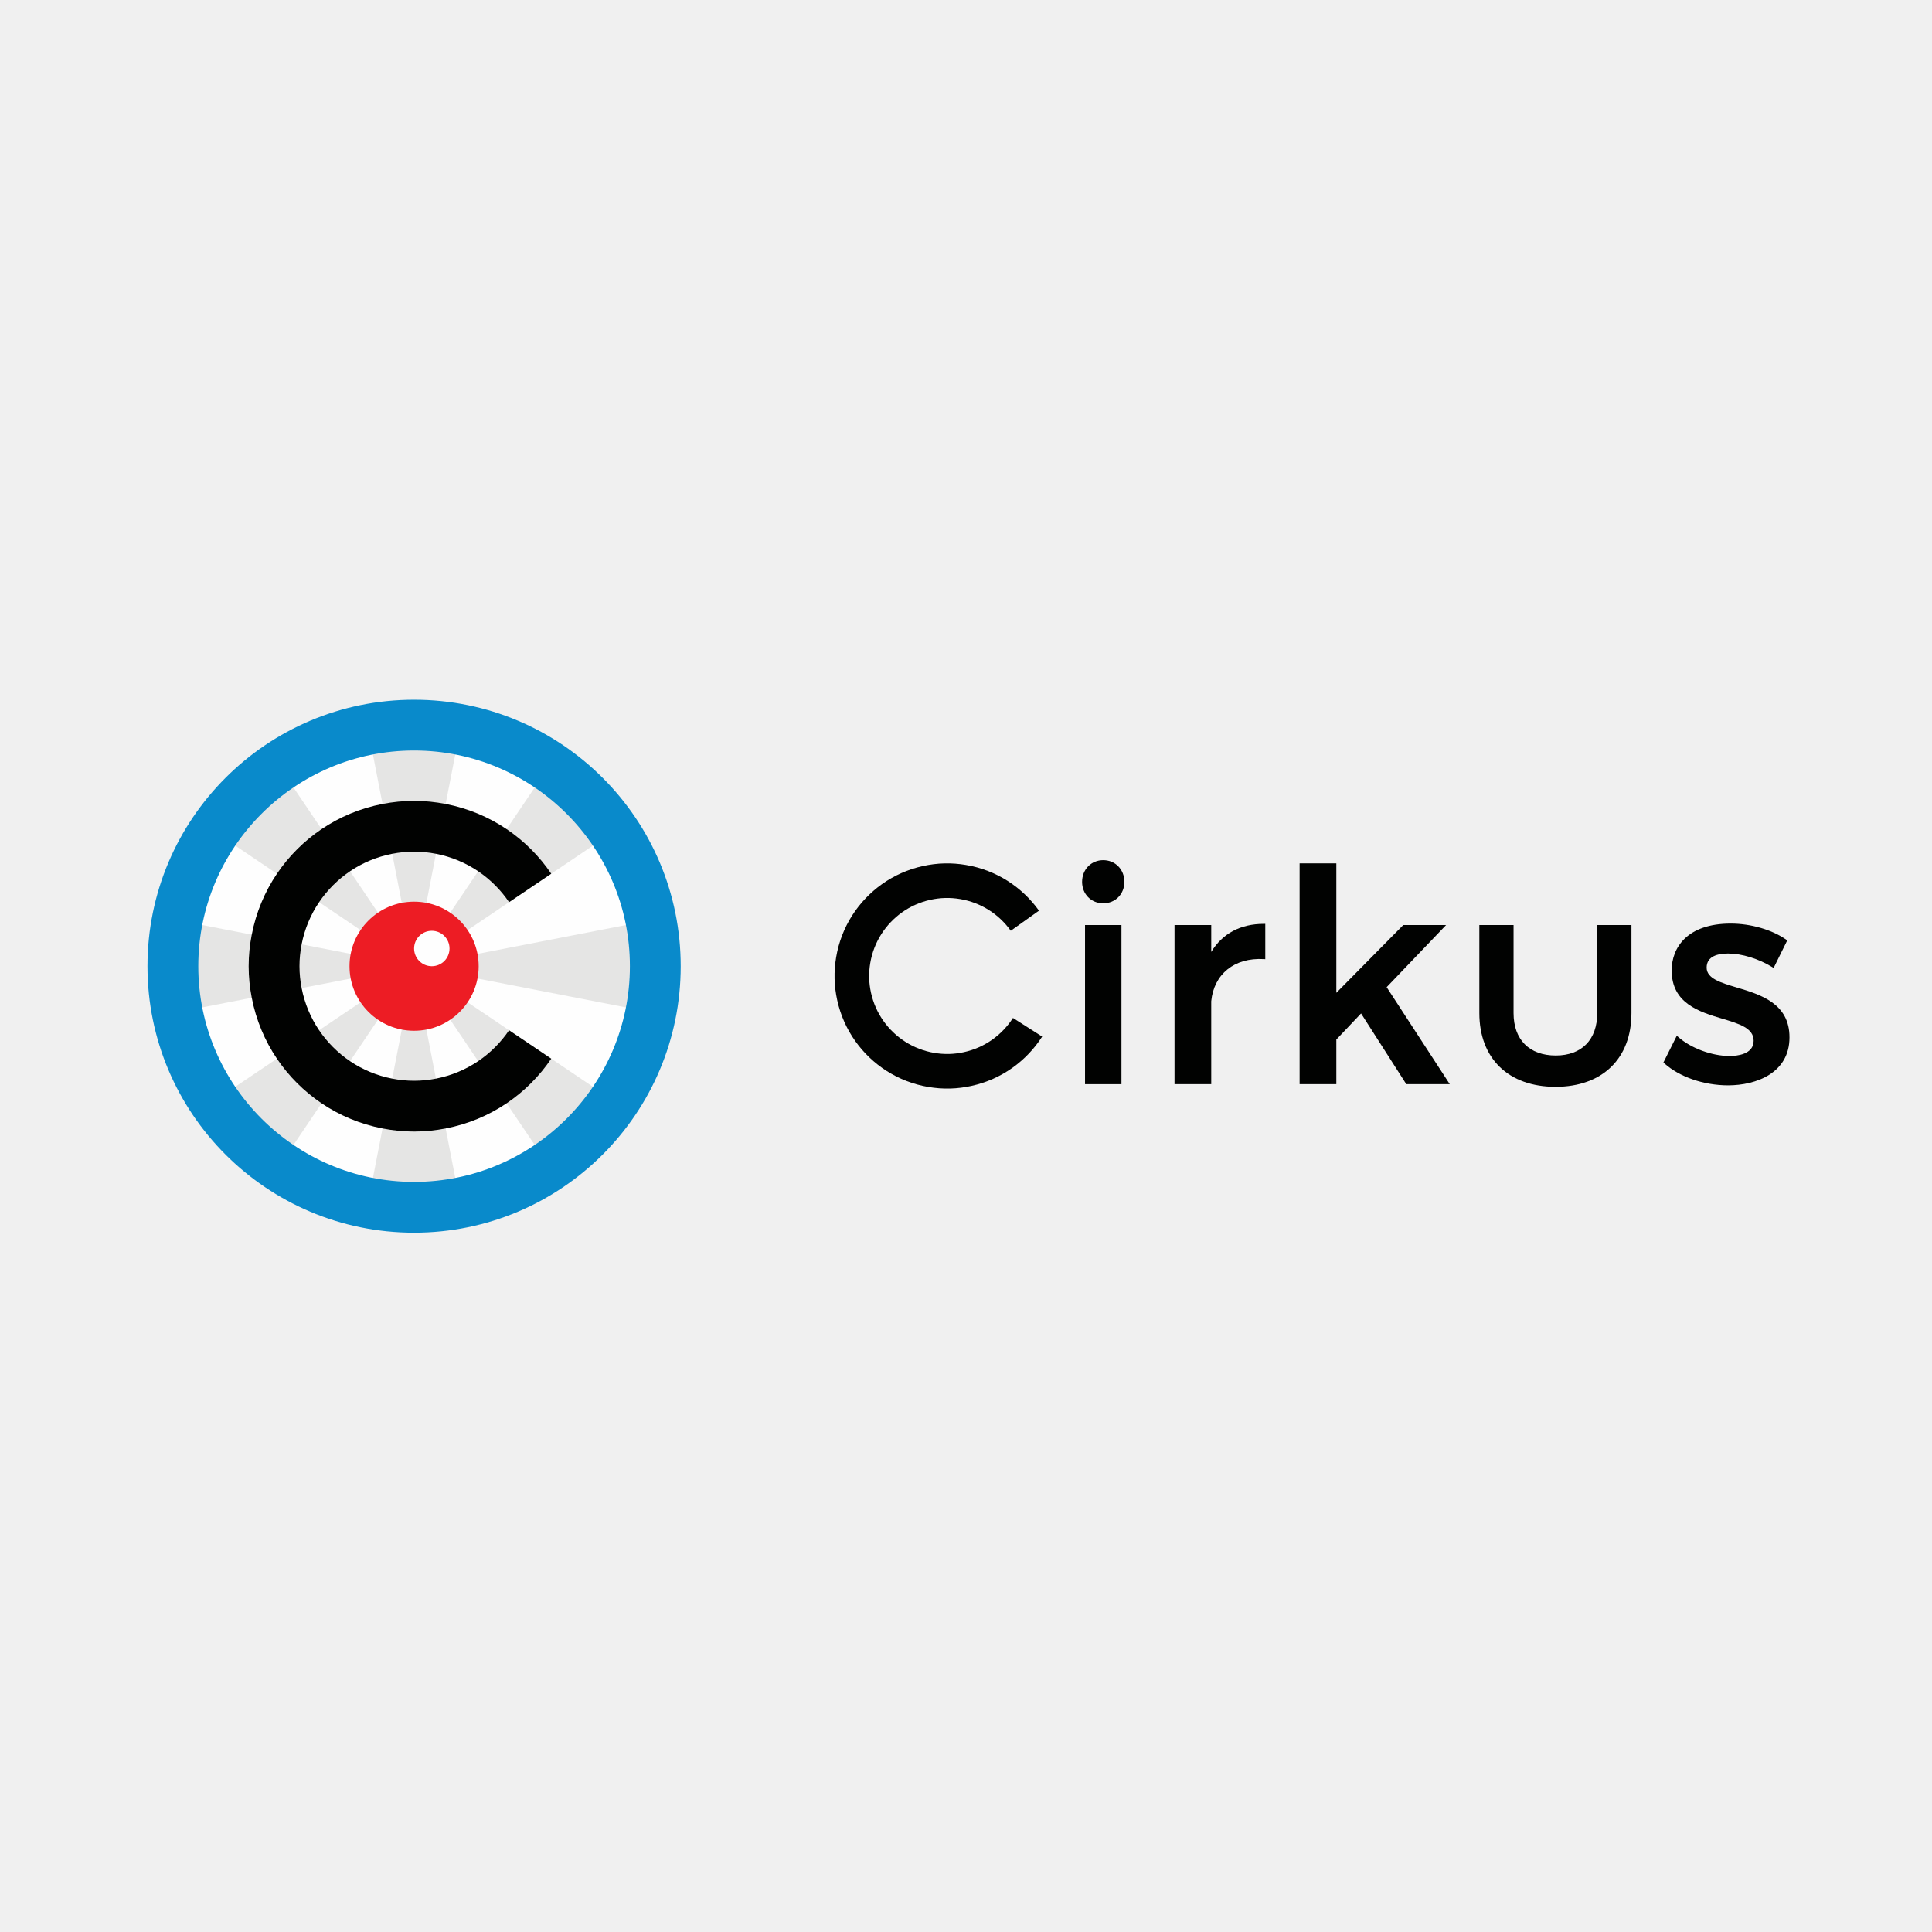
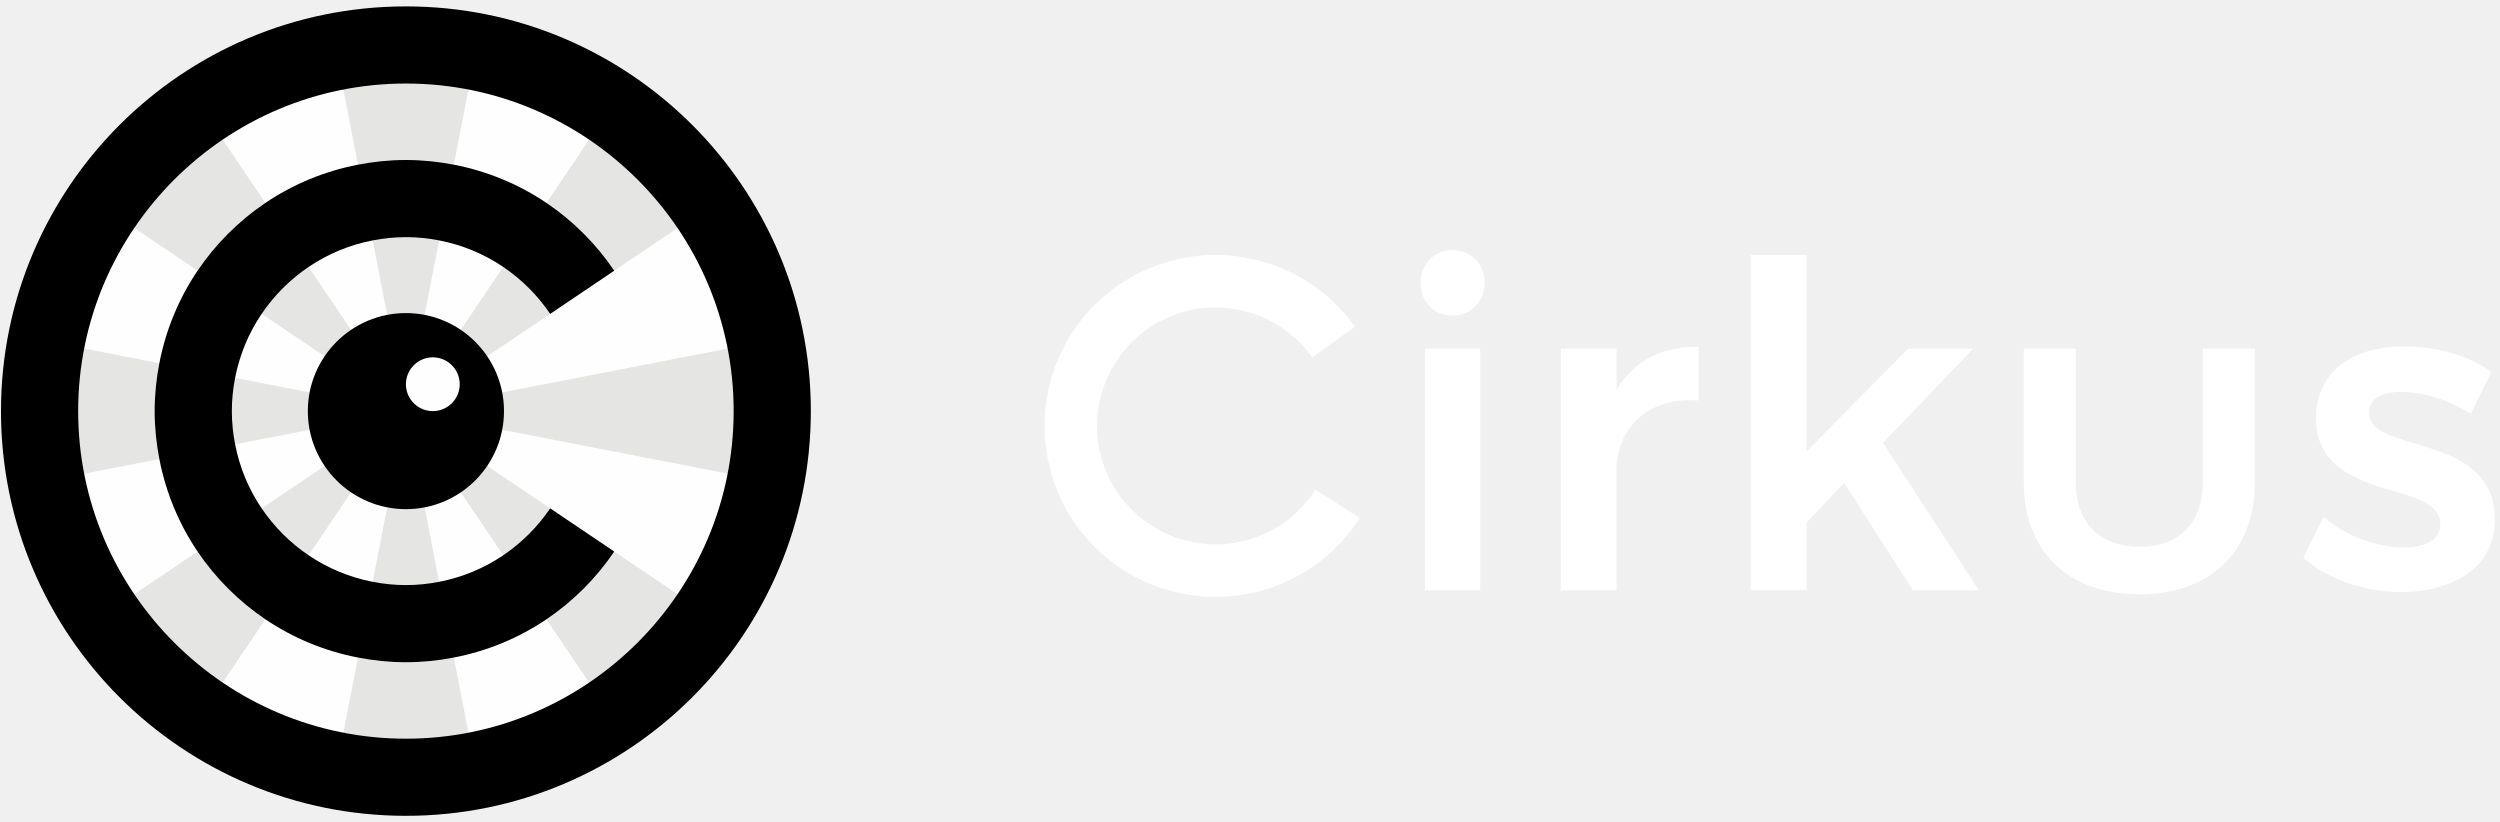
- <svg xmlns="http://www.w3.org/2000/svg" width="250" height="250" viewBox="0 0 250 250" fill="none">
-   <g clip-path="url(#clip0_212_86)">
-     <path fill-rule="evenodd" clip-rule="evenodd" d="M142.759 116.889C144.319 116.889 145.495 115.697 145.495 114.116C145.495 112.513 144.319 111.305 142.759 111.305C141.198 111.305 140.022 112.513 140.022 114.116C140.022 115.697 141.198 116.889 142.759 116.889Z" fill="#010201" />
-     <path fill-rule="evenodd" clip-rule="evenodd" d="M163.537 119.548C160.517 119.548 158.18 120.801 156.734 123.18V119.7H151.982V140.29H156.734L156.733 129.558C157.08 126.036 159.744 123.889 163.527 124.108L163.727 124.119V119.548H163.537Z" fill="#010201" />
-     <path fill-rule="evenodd" clip-rule="evenodd" d="M179.433 127.738L187.124 119.7H181.583L172.921 128.469V111.723H168.169V140.29H172.921V134.516L176.122 131.138L181.92 140.203L181.977 140.29H187.6L179.433 127.738Z" fill="#010201" />
-     <path fill-rule="evenodd" clip-rule="evenodd" d="M224.734 127.781C222.644 127.156 220.839 126.616 220.839 125.209C220.839 123.702 222.348 123.386 223.613 123.386C225.38 123.386 227.571 124.059 229.329 125.142L229.507 125.252L231.267 121.69L231.135 121.597C229.317 120.31 226.566 119.511 223.956 119.511C218.323 119.511 216.316 122.63 216.316 125.55C216.293 129.853 219.932 130.941 222.855 131.815C225.036 132.467 226.92 133.031 226.92 134.668C226.92 136.452 224.74 136.644 223.804 136.644C221.519 136.644 218.789 135.632 217.164 134.184L216.979 134.019L215.245 137.485L215.351 137.582C217.301 139.347 220.467 140.442 223.613 140.442C227.277 140.442 231.557 138.821 231.557 134.251C231.58 129.827 227.784 128.692 224.734 127.781Z" fill="#010201" />
-     <path fill-rule="evenodd" clip-rule="evenodd" d="M124.742 136.144C124.121 136.281 123.48 136.365 122.821 136.382C122.162 136.398 121.517 136.346 120.89 136.241C119.529 136.012 118.255 135.514 117.133 134.795C116.042 134.097 115.093 133.195 114.341 132.142C113.566 131.057 113.005 129.811 112.708 128.464C112.571 127.843 112.487 127.202 112.47 126.544C112.453 125.885 112.506 125.241 112.611 124.614C112.84 123.254 113.338 121.981 114.057 120.859C114.756 119.769 115.659 118.82 116.713 118.068C117.798 117.294 119.044 116.733 120.392 116.436C121.014 116.3 121.655 116.215 122.314 116.199C122.972 116.182 123.617 116.234 124.244 116.339C125.605 116.568 126.879 117.066 128.001 117.785C129.092 118.483 130.041 119.386 130.793 120.439L134.445 117.841C133.36 116.319 131.989 115.017 130.414 114.009C128.794 112.973 126.954 112.256 124.988 111.927C124.083 111.775 123.153 111.701 122.201 111.725C121.25 111.748 120.324 111.87 119.428 112.066C117.48 112.494 115.68 113.302 114.114 114.418C112.591 115.503 111.287 116.873 110.279 118.448C109.243 120.067 108.525 121.905 108.196 123.871C108.044 124.775 107.97 125.705 107.994 126.656C108.018 127.607 108.139 128.532 108.336 129.428C108.763 131.374 109.572 133.174 110.689 134.739C111.774 136.261 113.145 137.564 114.72 138.571C116.341 139.608 118.18 140.325 120.146 140.654C121.051 140.805 121.982 140.88 122.933 140.856C123.884 140.832 124.81 140.711 125.706 140.514C127.654 140.087 129.454 139.279 131.021 138.162C132.543 137.077 133.847 135.707 134.855 134.133L131.077 131.721C130.378 132.811 129.476 133.76 128.421 134.512C127.337 135.286 126.09 135.848 124.742 136.144Z" fill="#010201" />
-     <path fill-rule="evenodd" clip-rule="evenodd" d="M206.682 119.701V131.091C206.682 134.529 204.676 136.581 201.314 136.581C197.895 136.581 195.854 134.529 195.854 131.091V119.701H191.427V131.091C191.427 136.976 195.204 140.632 201.283 140.632C207.344 140.632 211.109 136.976 211.109 131.091V119.701H206.682Z" fill="#010201" />
-     <path fill-rule="evenodd" clip-rule="evenodd" d="M53.583 92.399C35.554 92.399 20.938 107.007 20.938 125.027C20.938 143.046 35.554 157.655 53.583 157.655C71.613 157.655 86.229 143.046 86.229 125.027C86.229 107.007 71.613 92.399 53.583 92.399Z" fill="#FEFEFE" />
-     <path fill-rule="evenodd" clip-rule="evenodd" d="M53.583 125.027L25.657 106.2C28.258 102.347 30.891 99.715 34.747 97.116L53.583 125.027Z" fill="#E5E5E4" />
-     <path fill-rule="evenodd" clip-rule="evenodd" d="M53.584 125.027L20.518 131.451C19.63 126.888 19.63 123.166 20.518 118.603L53.584 125.027Z" fill="#E5E5E4" />
-     <path fill-rule="evenodd" clip-rule="evenodd" d="M53.583 125.027L34.747 152.938C30.891 150.338 28.258 147.707 25.657 143.853L53.583 125.027Z" fill="#E5E5E4" />
-     <path fill-rule="evenodd" clip-rule="evenodd" d="M53.584 125.027L60.011 158.075C55.446 158.962 51.722 158.962 47.156 158.075L53.584 125.027Z" fill="#E5E5E4" />
-     <path fill-rule="evenodd" clip-rule="evenodd" d="M53.584 125.027L81.509 143.853C78.909 147.707 76.275 150.338 72.42 152.938L53.584 125.027Z" fill="#E5E5E4" />
-     <path fill-rule="evenodd" clip-rule="evenodd" d="M53.584 125.027L86.649 118.603C87.537 123.166 87.537 126.888 86.649 131.451L53.584 125.027Z" fill="#E5E5E4" />
-     <path fill-rule="evenodd" clip-rule="evenodd" d="M53.584 125.027L72.42 97.116C76.275 99.715 78.909 102.347 81.509 106.2L53.584 125.027Z" fill="#E5E5E4" />
-     <path fill-rule="evenodd" clip-rule="evenodd" d="M53.584 125.027L47.156 91.979C51.722 91.092 55.446 91.092 60.011 91.979L53.584 125.027Z" fill="#E5E5E4" />
-     <path fill-rule="evenodd" clip-rule="evenodd" d="M53.584 90.545C34.53 90.545 19.084 105.983 19.084 125.027C19.084 144.07 34.53 159.508 53.584 159.508C72.637 159.508 88.083 144.07 88.083 125.027C88.083 105.983 72.637 90.545 53.584 90.545ZM53.584 97.117C68.981 97.117 81.508 109.638 81.508 125.027C81.508 140.416 68.981 152.936 53.584 152.936C38.186 152.936 25.659 140.416 25.659 125.027C25.659 109.638 38.186 97.117 53.584 97.117Z" fill="#098ACB" />
-     <path fill-rule="evenodd" clip-rule="evenodd" d="M56.412 139.572C55.496 139.75 54.551 139.85 53.584 139.85C52.616 139.85 51.671 139.75 50.755 139.572C48.765 139.186 46.914 138.408 45.293 137.312C43.718 136.246 42.358 134.887 41.292 133.313C40.195 131.693 39.417 129.842 39.031 127.854C38.853 126.938 38.752 125.994 38.752 125.027C38.752 124.059 38.853 123.116 39.03 122.199C39.416 120.211 40.195 118.361 41.292 116.741C42.358 115.166 43.718 113.807 45.293 112.742C46.914 111.645 48.765 110.867 50.755 110.481C51.671 110.304 52.616 110.204 53.584 110.204C54.551 110.204 55.496 110.304 56.412 110.481C58.402 110.867 60.253 111.645 61.874 112.742C63.449 113.807 64.809 115.166 65.875 116.741L71.332 113.062C69.794 110.788 67.83 108.825 65.555 107.288C63.215 105.707 60.542 104.587 57.667 104.031C56.344 103.776 54.981 103.632 53.584 103.632C52.186 103.632 50.823 103.776 49.5 104.031C46.625 104.587 43.953 105.707 41.612 107.288C39.337 108.825 37.373 110.788 35.835 113.062C34.254 115.401 33.133 118.072 32.577 120.946C32.321 122.268 32.177 123.63 32.177 125.027C32.177 126.423 32.321 127.786 32.577 129.108C33.133 131.981 34.254 134.653 35.835 136.992C37.373 139.266 39.337 141.228 41.612 142.766C43.953 144.346 46.625 145.467 49.5 146.022C50.823 146.278 52.186 146.422 53.584 146.422C54.981 146.422 56.344 146.278 57.667 146.022C60.542 145.467 63.215 144.346 65.555 142.766C67.83 141.229 69.794 139.266 71.332 136.992L65.875 133.313C64.809 134.887 63.449 136.246 61.874 137.312C60.253 138.408 58.402 139.186 56.412 139.572Z" fill="#010201" />
-     <path fill-rule="evenodd" clip-rule="evenodd" d="M61.94 125.027C61.94 129.639 58.199 133.379 53.584 133.379C48.969 133.379 45.227 129.639 45.227 125.027C45.227 120.414 48.969 116.675 53.584 116.675C58.199 116.675 61.94 120.414 61.94 125.027Z" fill="#ED1C24" />
-     <path fill-rule="evenodd" clip-rule="evenodd" d="M58.168 122.736C58.168 124.001 57.142 125.027 55.876 125.027C54.61 125.027 53.584 124.001 53.584 122.736C53.584 121.471 54.61 120.445 55.876 120.445C57.142 120.445 58.168 121.471 58.168 122.736Z" fill="#FEFEFE" />
-     <path fill-rule="evenodd" clip-rule="evenodd" d="M140.402 140.29H145.115V119.7H140.402V140.29Z" fill="#010201" />
-   </g>
-   <defs>
-     <clipPath id="clip0_212_86">
-       <rect width="213" height="70" fill="white" transform="translate(19 90)" />
-     </clipPath>
-   </defs>
+ <svg xmlns="http://www.w3.org/2000/svg" width="213" height="70" viewBox="0 0 213 70" fill="none">
+   <path fill-rule="evenodd" clip-rule="evenodd" d="M123.759 26.889C125.319 26.889 126.495 25.697 126.495 24.116C126.495 22.513 125.319 21.305 123.759 21.305C122.198 21.305 121.022 22.513 121.022 24.116C121.022 25.697 122.198 26.889 123.759 26.889Z" fill="white" />
+   <path fill-rule="evenodd" clip-rule="evenodd" d="M144.537 29.548C141.517 29.548 139.18 30.801 137.734 33.18V29.7H132.982V50.29H137.734L137.733 39.558C138.08 36.036 140.744 33.889 144.527 34.108L144.727 34.119V29.548H144.537Z" fill="white" />
+   <path fill-rule="evenodd" clip-rule="evenodd" d="M160.433 37.738L168.124 29.7H162.583L153.921 38.469V21.723H149.169V50.29H153.921V44.516L157.122 41.139L162.92 50.203L162.977 50.29H168.6L160.433 37.738Z" fill="white" />
+   <path fill-rule="evenodd" clip-rule="evenodd" d="M205.734 37.781C203.644 37.156 201.839 36.616 201.839 35.209C201.839 33.702 203.348 33.386 204.613 33.386C206.38 33.386 208.571 34.059 210.329 35.142L210.507 35.252L212.267 31.69L212.135 31.597C210.317 30.31 207.566 29.511 204.956 29.511C199.323 29.511 197.316 32.63 197.316 35.55C197.293 39.853 200.932 40.941 203.855 41.815C206.036 42.467 207.92 43.031 207.92 44.668C207.92 46.452 205.74 46.644 204.804 46.644C202.519 46.644 199.789 45.632 198.164 44.184L197.979 44.019L196.245 47.485L196.351 47.582C198.301 49.347 201.467 50.442 204.613 50.442C208.277 50.442 212.557 48.821 212.557 44.251C212.58 39.827 208.784 38.692 205.734 37.781Z" fill="white" />
+   <path fill-rule="evenodd" clip-rule="evenodd" d="M105.742 46.144C105.121 46.281 104.48 46.365 103.821 46.382C103.162 46.398 102.517 46.346 101.89 46.241C100.529 46.012 99.255 45.514 98.133 44.795C97.042 44.097 96.093 43.195 95.341 42.142C94.566 41.057 94.004 39.811 93.708 38.464C93.571 37.843 93.487 37.202 93.47 36.544C93.454 35.885 93.506 35.241 93.611 34.614C93.84 33.254 94.338 31.981 95.057 30.859C95.756 29.769 96.659 28.82 97.713 28.068C98.798 27.294 100.044 26.733 101.392 26.436C102.014 26.299 102.655 26.215 103.314 26.199C103.972 26.182 104.617 26.234 105.244 26.339C106.605 26.568 107.879 27.066 109.001 27.785C110.092 28.483 111.041 29.386 111.793 30.439L115.445 27.841C114.36 26.319 112.989 25.017 111.414 24.009C109.794 22.973 107.954 22.256 105.988 21.927C105.083 21.775 104.153 21.701 103.201 21.725C102.25 21.748 101.324 21.87 100.428 22.066C98.48 22.494 96.68 23.302 95.114 24.418C93.591 25.503 92.287 26.873 91.279 28.448C90.243 30.067 89.525 31.905 89.196 33.871C89.044 34.775 88.97 35.705 88.994 36.656C89.017 37.607 89.139 38.532 89.336 39.428C89.763 41.374 90.572 43.174 91.689 44.739C92.774 46.261 94.145 47.564 95.721 48.572C97.341 49.608 99.18 50.325 101.146 50.654C102.051 50.805 102.982 50.88 103.933 50.856C104.884 50.832 105.81 50.711 106.706 50.514C108.654 50.087 110.454 49.279 112.021 48.162C113.543 47.077 114.847 45.707 115.855 44.133L112.077 41.721C111.378 42.811 110.476 43.76 109.421 44.512C108.337 45.286 107.09 45.848 105.742 46.144Z" fill="white" />
+   <path fill-rule="evenodd" clip-rule="evenodd" d="M187.682 29.701V41.091C187.682 44.529 185.676 46.581 182.314 46.581C178.895 46.581 176.854 44.529 176.854 41.091V29.701H172.427V41.091C172.427 46.976 176.204 50.632 182.283 50.632C188.344 50.632 192.109 46.976 192.109 41.091V29.701H187.682Z" fill="white" />
+   <path fill-rule="evenodd" clip-rule="evenodd" d="M34.583 2.399C16.554 2.399 1.938 17.007 1.938 35.027C1.938 53.047 16.554 67.654 34.583 67.654C52.613 67.654 67.229 53.047 67.229 35.027C67.229 17.007 52.613 2.399 34.583 2.399Z" fill="#FEFEFE" />
+   <path fill-rule="evenodd" clip-rule="evenodd" d="M34.583 35.027L6.657 16.201C9.258 12.347 11.891 9.715 15.747 7.116L34.583 35.027Z" fill="#E5E5E4" />
+   <path fill-rule="evenodd" clip-rule="evenodd" d="M34.584 35.027L1.518 41.451C0.63 36.888 0.63 33.166 1.518 28.603L34.584 35.027Z" fill="#E5E5E4" />
+   <path fill-rule="evenodd" clip-rule="evenodd" d="M34.583 35.027L15.747 62.938C11.891 60.339 9.258 57.707 6.657 53.853L34.583 35.027Z" fill="#E5E5E4" />
+   <path fill-rule="evenodd" clip-rule="evenodd" d="M34.584 35.027L41.011 68.075C36.446 68.962 32.722 68.962 28.156 68.075L34.584 35.027Z" fill="#E5E5E4" />
+   <path fill-rule="evenodd" clip-rule="evenodd" d="M34.584 35.027L62.509 53.853C59.909 57.707 57.276 60.339 53.42 62.938L34.584 35.027Z" fill="#E5E5E4" />
+   <path fill-rule="evenodd" clip-rule="evenodd" d="M34.584 35.027L67.649 28.603C68.537 33.166 68.537 36.888 67.649 41.451L34.584 35.027Z" fill="#E5E5E4" />
+   <path fill-rule="evenodd" clip-rule="evenodd" d="M34.584 35.027L53.42 7.116C57.276 9.715 59.909 12.347 62.509 16.201L34.584 35.027Z" fill="#E5E5E4" />
+   <path fill-rule="evenodd" clip-rule="evenodd" d="M34.584 35.027L28.156 1.979C32.722 1.092 36.446 1.092 41.011 1.979L34.584 35.027Z" fill="#E5E5E4" />
+   <path fill-rule="evenodd" clip-rule="evenodd" d="M34.584 0.545C15.53 0.545 0.084 15.983 0.084 35.027C0.084 54.07 15.53 69.508 34.584 69.508C53.637 69.508 69.083 54.07 69.083 35.027C69.083 15.983 53.637 0.545 34.584 0.545ZM34.584 7.117C49.981 7.117 62.508 19.637 62.508 35.027C62.508 50.416 49.981 62.937 34.584 62.937C19.186 62.937 6.659 50.416 6.659 35.027C6.659 19.637 19.186 7.117 34.584 7.117Z" fill="black" />
+   <path fill-rule="evenodd" clip-rule="evenodd" d="M37.412 49.572C36.496 49.75 35.551 49.85 34.584 49.85C33.616 49.85 32.671 49.75 31.755 49.572C29.765 49.186 27.914 48.408 26.293 47.312C24.718 46.246 23.358 44.887 22.292 43.313C21.195 41.693 20.417 39.843 20.031 37.854C19.853 36.938 19.753 35.994 19.753 35.027C19.753 34.059 19.853 33.115 20.03 32.199C20.416 30.211 21.195 28.361 22.292 26.741C23.358 25.166 24.718 23.807 26.293 22.742C27.914 21.645 29.765 20.867 31.755 20.481C32.671 20.304 33.616 20.204 34.584 20.204C35.551 20.204 36.496 20.304 37.412 20.481C39.402 20.867 41.253 21.645 42.874 22.742C44.449 23.807 45.809 25.166 46.875 26.741L52.332 23.062C50.794 20.788 48.83 18.825 46.555 17.288C44.215 15.707 41.542 14.587 38.667 14.031C37.344 13.776 35.981 13.632 34.584 13.632C33.186 13.632 31.823 13.776 30.5 14.031C27.625 14.587 24.953 15.707 22.612 17.288C20.337 18.825 18.373 20.788 16.835 23.062C15.254 25.401 14.133 28.072 13.577 30.946C13.321 32.268 13.177 33.63 13.177 35.027C13.177 36.423 13.321 37.786 13.577 39.108C14.133 41.981 15.254 44.653 16.835 46.992C18.373 49.266 20.337 51.228 22.612 52.766C24.953 54.346 27.625 55.467 30.5 56.022C31.823 56.278 33.186 56.422 34.584 56.422C35.981 56.422 37.344 56.278 38.667 56.022C41.542 55.467 44.215 54.346 46.555 52.766C48.83 51.229 50.794 49.266 52.332 46.992L46.875 43.313C45.809 44.887 44.449 46.246 42.874 47.312C41.253 48.408 39.402 49.186 37.412 49.572Z" fill="black" />
+   <path fill-rule="evenodd" clip-rule="evenodd" d="M42.94 35.027C42.94 39.639 39.199 43.379 34.584 43.379C29.969 43.379 26.227 39.639 26.227 35.027C26.227 30.415 29.969 26.675 34.584 26.675C39.199 26.675 42.94 30.415 42.94 35.027Z" fill="black" />
+   <path fill-rule="evenodd" clip-rule="evenodd" d="M39.168 32.736C39.168 34.001 38.142 35.027 36.876 35.027C35.61 35.027 34.584 34.001 34.584 32.736C34.584 31.471 35.61 30.445 36.876 30.445C38.142 30.445 39.168 31.471 39.168 32.736Z" fill="#FEFEFE" />
+   <path fill-rule="evenodd" clip-rule="evenodd" d="M121.402 50.29H126.115V29.7H121.402V50.29Z" fill="white" />
</svg>
